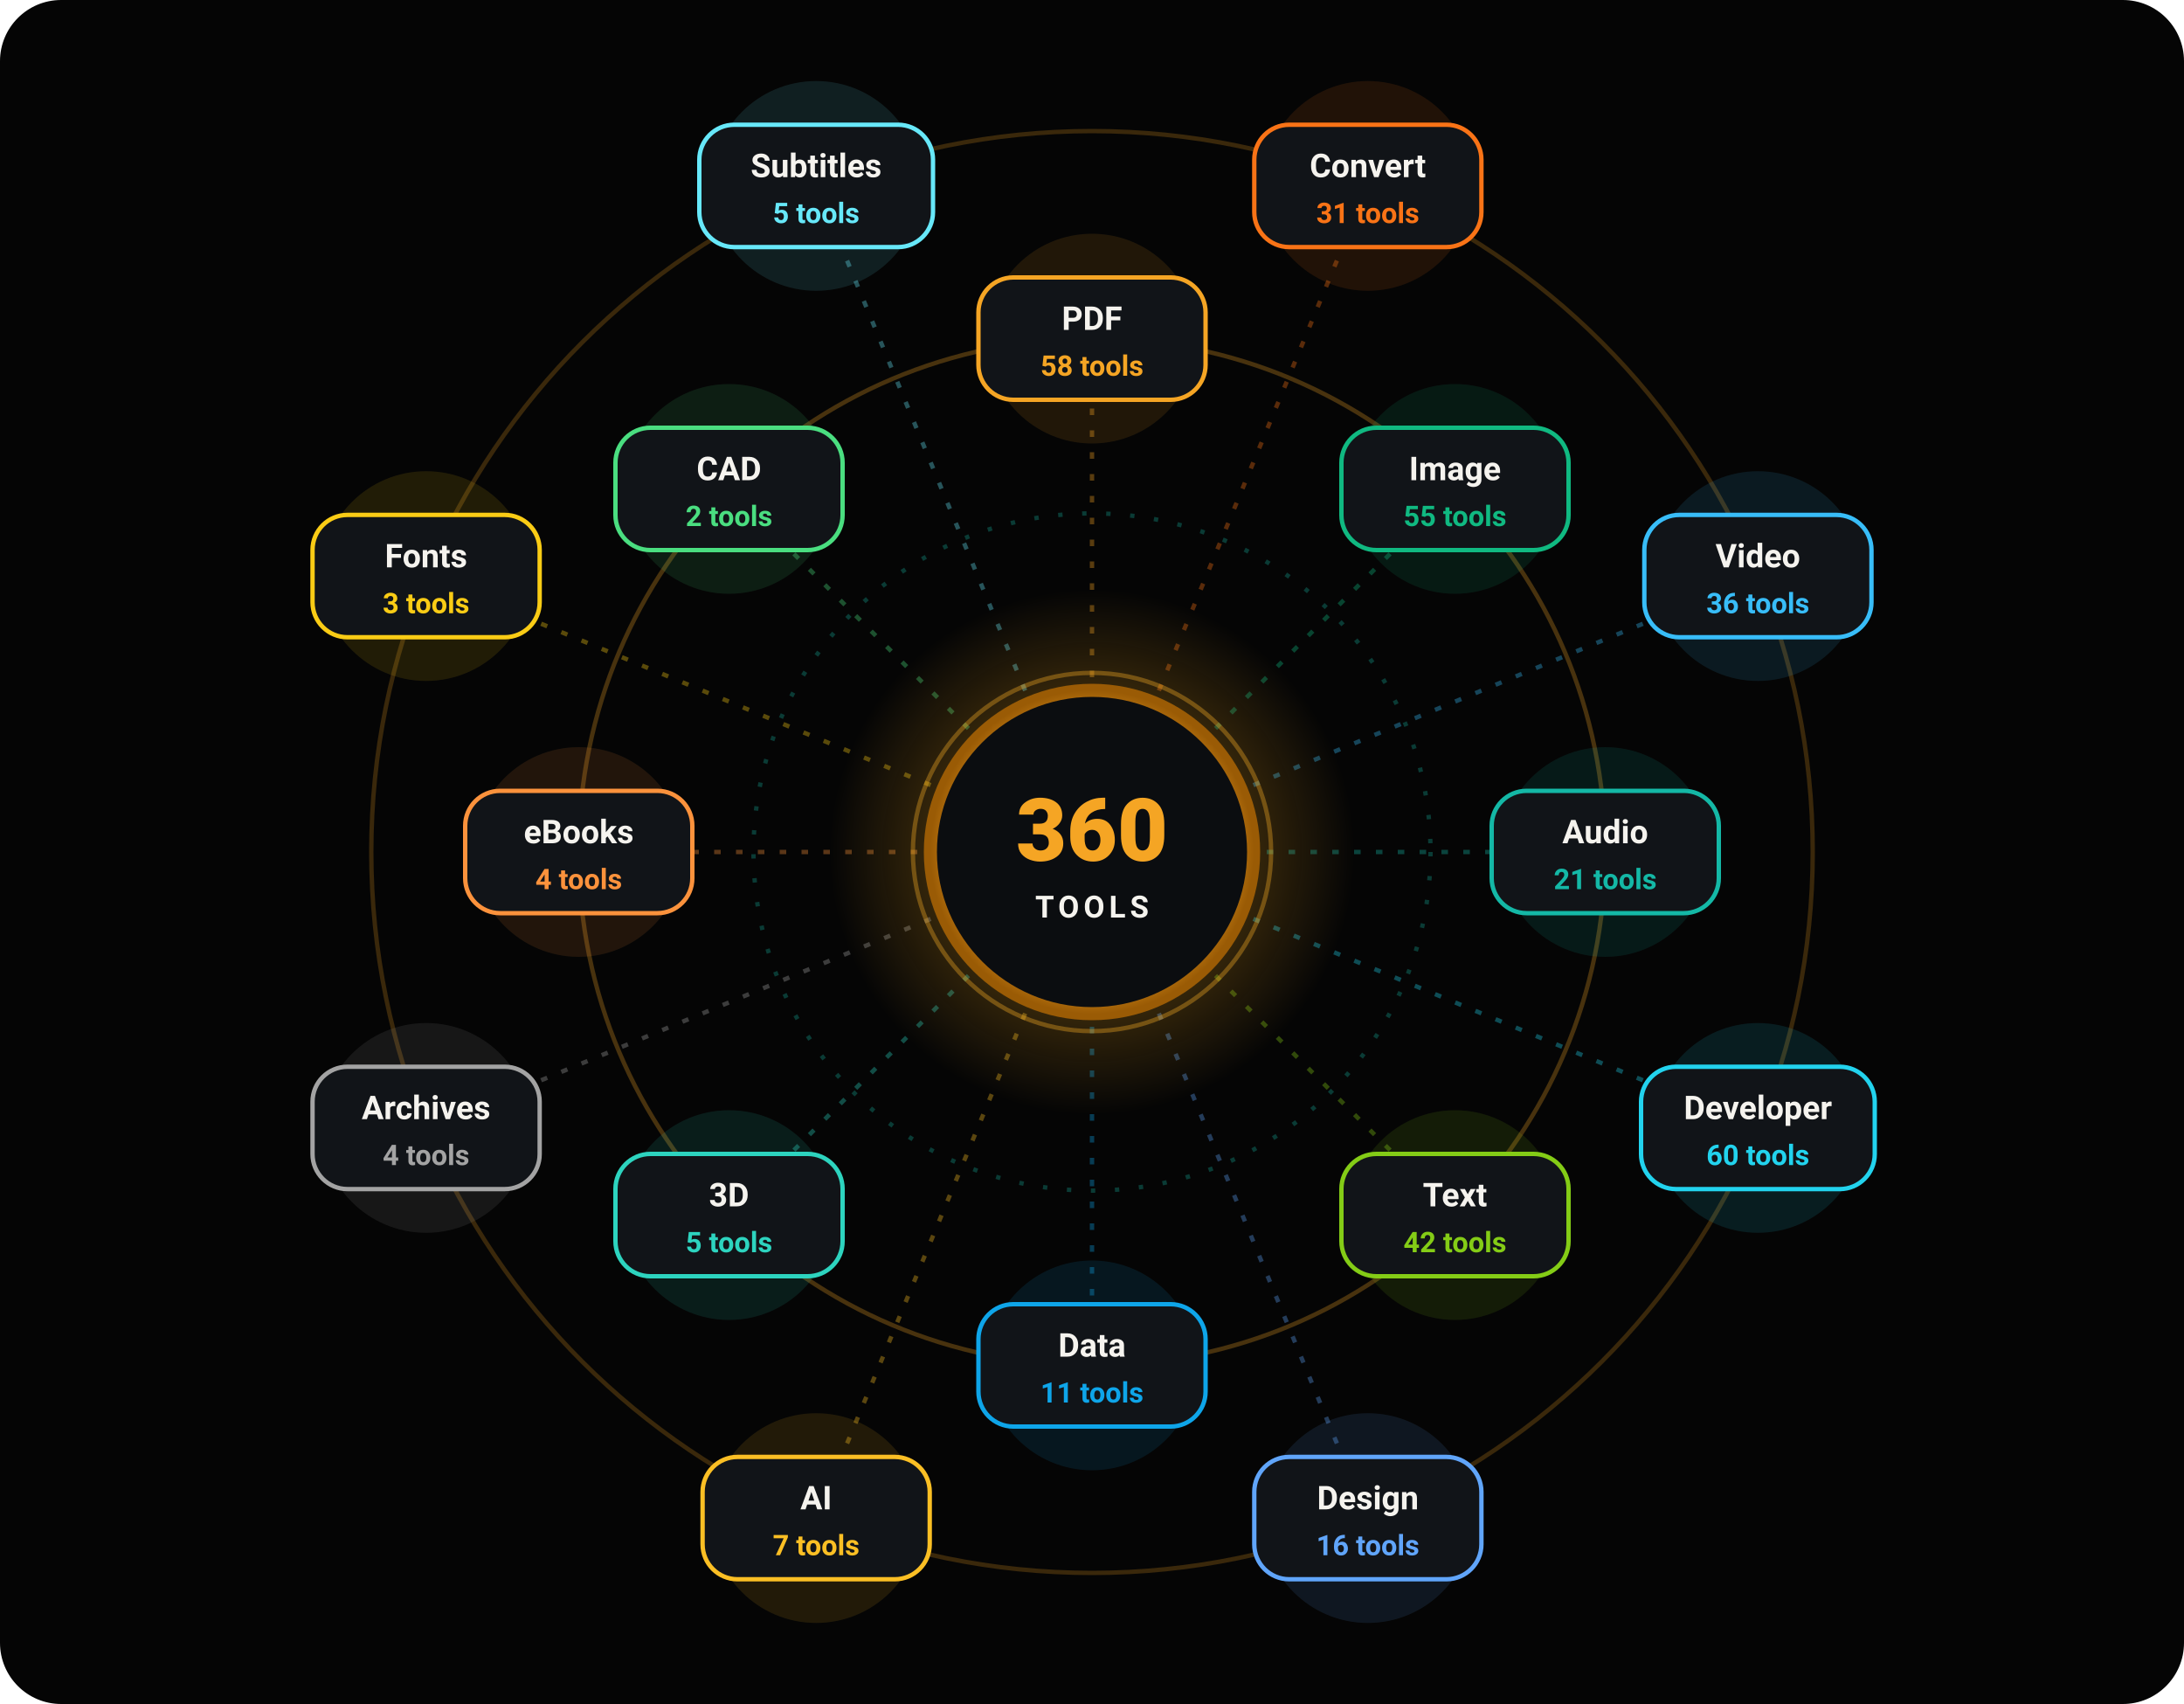
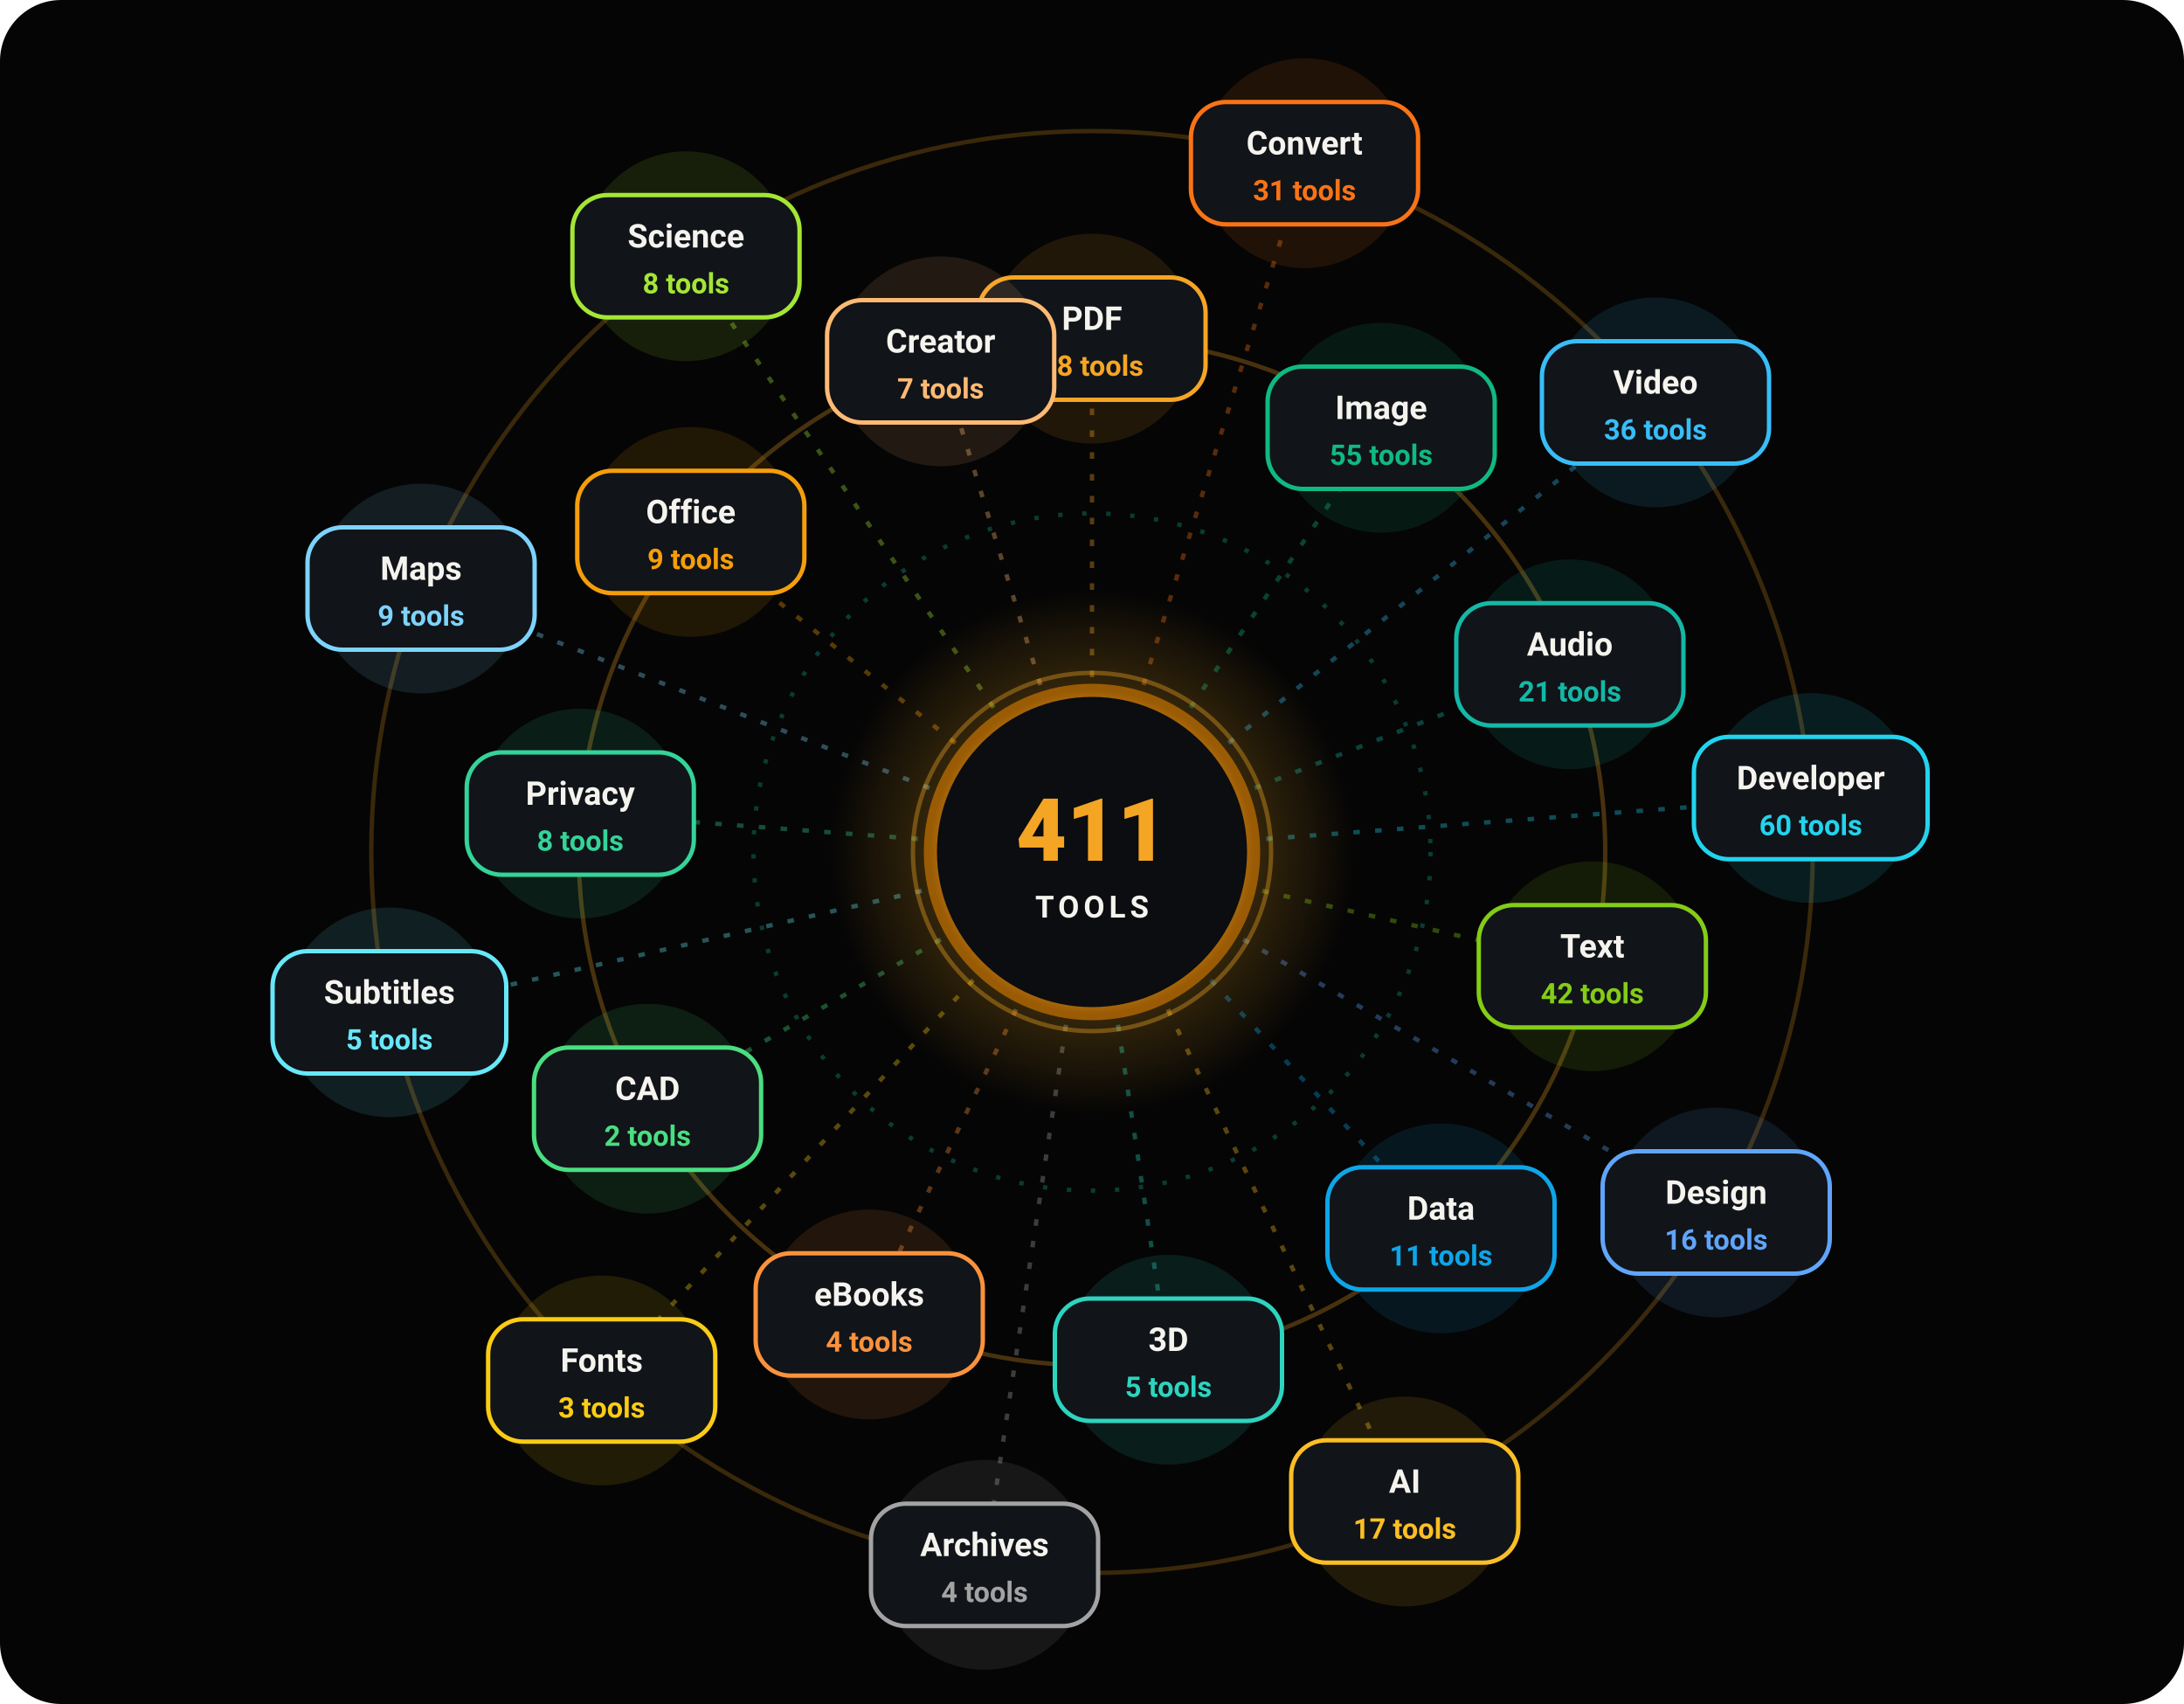
- <svg xmlns="http://www.w3.org/2000/svg" width="1000" height="780" viewBox="0 0 1000 780" role="img" aria-label="16 tool categories orbiting the OpenFile core">
+ <svg xmlns="http://www.w3.org/2000/svg" width="1000" height="780" viewBox="0 0 1000 780" role="img" aria-label="21 tool categories orbiting the OpenFile core">
  <defs>
    <radialGradient id="core">
      <stop offset="0" stop-color="#FFB224" />
      <stop offset=".7" stop-color="#F5A524" />
      <stop offset="1" stop-color="#9A5B05" />
    </radialGradient>
    <radialGradient id="halo">
      <stop offset="0" stop-color="#FFB224" stop-opacity=".5" />
      <stop offset="1" stop-color="#FFB224" stop-opacity="0" />
    </radialGradient>
  </defs>
  <g font-family="system-ui,-apple-system,'Segoe UI',Roboto,Helvetica,Arial,sans-serif">
    <rect width="1000" height="780" rx="28" fill="#050505" />
    <circle cx="500" cy="390" r="330" fill="none" stroke="#F5A524" stroke-opacity=".22" stroke-width="2" />
    <circle cx="500" cy="390" r="235" fill="none" stroke="#F5A524" stroke-opacity=".28" stroke-width="2" />
    <circle cx="500" cy="390" r="155" fill="none" stroke="#14B8A6" stroke-opacity=".3" stroke-dasharray="2 9" stroke-width="2">
      <animateTransform attributeName="transform" type="rotate" from="360 500 390" to="0 500 390" dur="40s" repeatCount="indefinite" />
    </circle>
    <g transform="translate(500 390)">
      <g>
        <animateTransform attributeName="transform" type="rotate" from="0" to="360" dur="80s" repeatCount="indefinite" />
        <line x1="0" y1="0" x2="0" y2="-235" stroke="#F5A524" stroke-opacity=".35" stroke-width="2" stroke-dasharray="3 7">
          <animate attributeName="stroke-dashoffset" from="0" to="-20" dur="1.2s" repeatCount="indefinite" />
        </line>
-         <line x1="0" y1="0" x2="126.3" y2="-304.9" stroke="#F97316" stroke-opacity=".35" stroke-width="2" stroke-dasharray="3 7">
-           <animate attributeName="stroke-dashoffset" from="0" to="-20" dur="1.2s" repeatCount="indefinite" />
-         </line>
-         <line x1="0" y1="0" x2="166.2" y2="-166.2" stroke="#10B981" stroke-opacity=".35" stroke-width="2" stroke-dasharray="3 7">
-           <animate attributeName="stroke-dashoffset" from="0" to="-20" dur="1.2s" repeatCount="indefinite" />
-         </line>
-         <line x1="0" y1="0" x2="304.9" y2="-126.3" stroke="#38BDF8" stroke-opacity=".35" stroke-width="2" stroke-dasharray="3 7">
-           <animate attributeName="stroke-dashoffset" from="0" to="-20" dur="1.2s" repeatCount="indefinite" />
-         </line>
-         <line x1="0" y1="0" x2="235" y2="0" stroke="#14B8A6" stroke-opacity=".35" stroke-width="2" stroke-dasharray="3 7">
-           <animate attributeName="stroke-dashoffset" from="0" to="-20" dur="1.2s" repeatCount="indefinite" />
-         </line>
-         <line x1="0" y1="0" x2="304.9" y2="126.3" stroke="#22D3EE" stroke-opacity=".35" stroke-width="2" stroke-dasharray="3 7">
-           <animate attributeName="stroke-dashoffset" from="0" to="-20" dur="1.2s" repeatCount="indefinite" />
-         </line>
-         <line x1="0" y1="0" x2="166.2" y2="166.2" stroke="#84CC16" stroke-opacity=".35" stroke-width="2" stroke-dasharray="3 7">
-           <animate attributeName="stroke-dashoffset" from="0" to="-20" dur="1.2s" repeatCount="indefinite" />
-         </line>
-         <line x1="0" y1="0" x2="126.3" y2="304.9" stroke="#60A5FA" stroke-opacity=".35" stroke-width="2" stroke-dasharray="3 7">
-           <animate attributeName="stroke-dashoffset" from="0" to="-20" dur="1.2s" repeatCount="indefinite" />
-         </line>
-         <line x1="0" y1="0" x2="0" y2="235" stroke="#0EA5E9" stroke-opacity=".35" stroke-width="2" stroke-dasharray="3 7">
-           <animate attributeName="stroke-dashoffset" from="0" to="-20" dur="1.2s" repeatCount="indefinite" />
-         </line>
-         <line x1="0" y1="0" x2="-126.3" y2="304.9" stroke="#FBBF24" stroke-opacity=".35" stroke-width="2" stroke-dasharray="3 7">
-           <animate attributeName="stroke-dashoffset" from="0" to="-20" dur="1.2s" repeatCount="indefinite" />
-         </line>
-         <line x1="0" y1="0" x2="-166.2" y2="166.2" stroke="#2DD4BF" stroke-opacity=".35" stroke-width="2" stroke-dasharray="3 7">
-           <animate attributeName="stroke-dashoffset" from="0" to="-20" dur="1.2s" repeatCount="indefinite" />
-         </line>
-         <line x1="0" y1="0" x2="-304.9" y2="126.3" stroke="#A3A3A3" stroke-opacity=".35" stroke-width="2" stroke-dasharray="3 7">
-           <animate attributeName="stroke-dashoffset" from="0" to="-20" dur="1.2s" repeatCount="indefinite" />
-         </line>
-         <line x1="0" y1="0" x2="-235" y2="0" stroke="#FB923C" stroke-opacity=".35" stroke-width="2" stroke-dasharray="3 7">
-           <animate attributeName="stroke-dashoffset" from="0" to="-20" dur="1.2s" repeatCount="indefinite" />
-         </line>
-         <line x1="0" y1="0" x2="-304.9" y2="-126.3" stroke="#FACC15" stroke-opacity=".35" stroke-width="2" stroke-dasharray="3 7">
-           <animate attributeName="stroke-dashoffset" from="0" to="-20" dur="1.2s" repeatCount="indefinite" />
-         </line>
-         <line x1="0" y1="0" x2="-166.2" y2="-166.2" stroke="#4ADE80" stroke-opacity=".35" stroke-width="2" stroke-dasharray="3 7">
-           <animate attributeName="stroke-dashoffset" from="0" to="-20" dur="1.2s" repeatCount="indefinite" />
-         </line>
-         <line x1="0" y1="0" x2="-126.3" y2="-304.9" stroke="#67E8F9" stroke-opacity=".35" stroke-width="2" stroke-dasharray="3 7">
+         <line x1="0" y1="0" x2="97.3" y2="-315.3" stroke="#F97316" stroke-opacity=".35" stroke-width="2" stroke-dasharray="3 7">
+           <animate attributeName="stroke-dashoffset" from="0" to="-20" dur="1.2s" repeatCount="indefinite" />
+         </line>
+         <line x1="0" y1="0" x2="132.4" y2="-194.2" stroke="#10B981" stroke-opacity=".35" stroke-width="2" stroke-dasharray="3 7">
+           <animate attributeName="stroke-dashoffset" from="0" to="-20" dur="1.2s" repeatCount="indefinite" />
+         </line>
+         <line x1="0" y1="0" x2="258" y2="-205.8" stroke="#38BDF8" stroke-opacity=".35" stroke-width="2" stroke-dasharray="3 7">
+           <animate attributeName="stroke-dashoffset" from="0" to="-20" dur="1.2s" repeatCount="indefinite" />
+         </line>
+         <line x1="0" y1="0" x2="218.8" y2="-85.9" stroke="#14B8A6" stroke-opacity=".35" stroke-width="2" stroke-dasharray="3 7">
+           <animate attributeName="stroke-dashoffset" from="0" to="-20" dur="1.2s" repeatCount="indefinite" />
+         </line>
+         <line x1="0" y1="0" x2="329.1" y2="-24.7" stroke="#22D3EE" stroke-opacity=".35" stroke-width="2" stroke-dasharray="3 7">
+           <animate attributeName="stroke-dashoffset" from="0" to="-20" dur="1.2s" repeatCount="indefinite" />
+         </line>
+         <line x1="0" y1="0" x2="229.1" y2="52.3" stroke="#84CC16" stroke-opacity=".35" stroke-width="2" stroke-dasharray="3 7">
+           <animate attributeName="stroke-dashoffset" from="0" to="-20" dur="1.2s" repeatCount="indefinite" />
+         </line>
+         <line x1="0" y1="0" x2="285.8" y2="165" stroke="#60A5FA" stroke-opacity=".35" stroke-width="2" stroke-dasharray="3 7">
+           <animate attributeName="stroke-dashoffset" from="0" to="-20" dur="1.2s" repeatCount="indefinite" />
+         </line>
+         <line x1="0" y1="0" x2="159.8" y2="172.3" stroke="#0EA5E9" stroke-opacity=".35" stroke-width="2" stroke-dasharray="3 7">
+           <animate attributeName="stroke-dashoffset" from="0" to="-20" dur="1.2s" repeatCount="indefinite" />
+         </line>
+         <line x1="0" y1="0" x2="143.2" y2="297.3" stroke="#FBBF24" stroke-opacity=".35" stroke-width="2" stroke-dasharray="3 7">
+           <animate attributeName="stroke-dashoffset" from="0" to="-20" dur="1.2s" repeatCount="indefinite" />
+         </line>
+         <line x1="0" y1="0" x2="35" y2="232.4" stroke="#2DD4BF" stroke-opacity=".35" stroke-width="2" stroke-dasharray="3 7">
+           <animate attributeName="stroke-dashoffset" from="0" to="-20" dur="1.2s" repeatCount="indefinite" />
+         </line>
+         <line x1="0" y1="0" x2="-49.2" y2="326.3" stroke="#A3A3A3" stroke-opacity=".35" stroke-width="2" stroke-dasharray="3 7">
+           <animate attributeName="stroke-dashoffset" from="0" to="-20" dur="1.2s" repeatCount="indefinite" />
+         </line>
+         <line x1="0" y1="0" x2="-102" y2="211.7" stroke="#FB923C" stroke-opacity=".35" stroke-width="2" stroke-dasharray="3 7">
+           <animate attributeName="stroke-dashoffset" from="0" to="-20" dur="1.2s" repeatCount="indefinite" />
+         </line>
+         <line x1="0" y1="0" x2="-224.5" y2="241.9" stroke="#FACC15" stroke-opacity=".35" stroke-width="2" stroke-dasharray="3 7">
+           <animate attributeName="stroke-dashoffset" from="0" to="-20" dur="1.2s" repeatCount="indefinite" />
+         </line>
+         <line x1="0" y1="0" x2="-203.5" y2="117.5" stroke="#4ADE80" stroke-opacity=".35" stroke-width="2" stroke-dasharray="3 7">
+           <animate attributeName="stroke-dashoffset" from="0" to="-20" dur="1.2s" repeatCount="indefinite" />
+         </line>
+         <line x1="0" y1="0" x2="-321.7" y2="73.4" stroke="#67E8F9" stroke-opacity=".35" stroke-width="2" stroke-dasharray="3 7">
+           <animate attributeName="stroke-dashoffset" from="0" to="-20" dur="1.2s" repeatCount="indefinite" />
+         </line>
+         <line x1="0" y1="0" x2="-234.3" y2="-17.6" stroke="#34D399" stroke-opacity=".35" stroke-width="2" stroke-dasharray="3 7">
+           <animate attributeName="stroke-dashoffset" from="0" to="-20" dur="1.2s" repeatCount="indefinite" />
+         </line>
+         <line x1="0" y1="0" x2="-307.2" y2="-120.6" stroke="#7DD3FC" stroke-opacity=".35" stroke-width="2" stroke-dasharray="3 7">
+           <animate attributeName="stroke-dashoffset" from="0" to="-20" dur="1.2s" repeatCount="indefinite" />
+         </line>
+         <line x1="0" y1="0" x2="-183.7" y2="-146.5" stroke="#F59E0B" stroke-opacity=".35" stroke-width="2" stroke-dasharray="3 7">
+           <animate attributeName="stroke-dashoffset" from="0" to="-20" dur="1.2s" repeatCount="indefinite" />
+         </line>
+         <line x1="0" y1="0" x2="-185.9" y2="-272.7" stroke="#A3E635" stroke-opacity=".35" stroke-width="2" stroke-dasharray="3 7">
+           <animate attributeName="stroke-dashoffset" from="0" to="-20" dur="1.2s" repeatCount="indefinite" />
+         </line>
+         <line x1="0" y1="0" x2="-69.3" y2="-224.6" stroke="#FDBA74" stroke-opacity=".35" stroke-width="2" stroke-dasharray="3 7">
          <animate attributeName="stroke-dashoffset" from="0" to="-20" dur="1.2s" repeatCount="indefinite" />
        </line>
        <g transform="translate(0 -235)">
          <g>
            <animateTransform attributeName="transform" type="rotate" from="0" to="-360" dur="80s" repeatCount="indefinite" />
            <circle r="48" fill="#F5A524" opacity=".12">
              <animate attributeName="r" values="42;52;42" dur="3s" begin="-0.0s" repeatCount="indefinite" />
            </circle>
            <rect x="-52.0" y="-28" width="104" height="56" rx="16" fill="#111418" stroke="#F5A524" stroke-width="2" />
            <text y="-4" text-anchor="middle" font-size="15" font-weight="700" fill="#F5F3EE">PDF</text>
            <text y="17" text-anchor="middle" font-size="13" font-weight="600" fill="#F5A524">58 tools</text>
          </g>
        </g>
-         <g transform="translate(126.3 -304.9)">
+         <g transform="translate(97.3 -315.3)">
          <g>
            <animateTransform attributeName="transform" type="rotate" from="0" to="-360" dur="80s" repeatCount="indefinite" />
            <circle r="48" fill="#F97316" opacity=".12">
              <animate attributeName="r" values="42;52;42" dur="3s" begin="-0.3s" repeatCount="indefinite" />
            </circle>
            <rect x="-52.0" y="-28" width="104" height="56" rx="16" fill="#111418" stroke="#F97316" stroke-width="2" />
            <text y="-4" text-anchor="middle" font-size="15" font-weight="700" fill="#F5F3EE">Convert</text>
            <text y="17" text-anchor="middle" font-size="13" font-weight="600" fill="#F97316">31 tools</text>
          </g>
        </g>
-         <g transform="translate(166.2 -166.2)">
+         <g transform="translate(132.4 -194.2)">
          <g>
            <animateTransform attributeName="transform" type="rotate" from="0" to="-360" dur="80s" repeatCount="indefinite" />
            <circle r="48" fill="#10B981" opacity=".12">
              <animate attributeName="r" values="42;52;42" dur="3s" begin="-0.6s" repeatCount="indefinite" />
            </circle>
            <rect x="-52.0" y="-28" width="104" height="56" rx="16" fill="#111418" stroke="#10B981" stroke-width="2" />
            <text y="-4" text-anchor="middle" font-size="15" font-weight="700" fill="#F5F3EE">Image</text>
            <text y="17" text-anchor="middle" font-size="13" font-weight="600" fill="#10B981">55 tools</text>
          </g>
        </g>
-         <g transform="translate(304.9 -126.3)">
+         <g transform="translate(258 -205.8)">
          <g>
            <animateTransform attributeName="transform" type="rotate" from="0" to="-360" dur="80s" repeatCount="indefinite" />
            <circle r="48" fill="#38BDF8" opacity=".12">
              <animate attributeName="r" values="42;52;42" dur="3s" begin="-0.9s" repeatCount="indefinite" />
            </circle>
            <rect x="-52.0" y="-28" width="104" height="56" rx="16" fill="#111418" stroke="#38BDF8" stroke-width="2" />
            <text y="-4" text-anchor="middle" font-size="15" font-weight="700" fill="#F5F3EE">Video</text>
            <text y="17" text-anchor="middle" font-size="13" font-weight="600" fill="#38BDF8">36 tools</text>
          </g>
        </g>
-         <g transform="translate(235 0)">
+         <g transform="translate(218.8 -85.9)">
          <g>
            <animateTransform attributeName="transform" type="rotate" from="0" to="-360" dur="80s" repeatCount="indefinite" />
            <circle r="48" fill="#14B8A6" opacity=".12">
              <animate attributeName="r" values="42;52;42" dur="3s" begin="-1.2s" repeatCount="indefinite" />
            </circle>
            <rect x="-52.0" y="-28" width="104" height="56" rx="16" fill="#111418" stroke="#14B8A6" stroke-width="2" />
            <text y="-4" text-anchor="middle" font-size="15" font-weight="700" fill="#F5F3EE">Audio</text>
            <text y="17" text-anchor="middle" font-size="13" font-weight="600" fill="#14B8A6">21 tools</text>
          </g>
        </g>
-         <g transform="translate(304.9 126.3)">
+         <g transform="translate(329.1 -24.7)">
          <g>
            <animateTransform attributeName="transform" type="rotate" from="0" to="-360" dur="80s" repeatCount="indefinite" />
            <circle r="48" fill="#22D3EE" opacity=".12">
              <animate attributeName="r" values="42;52;42" dur="3s" begin="-1.5s" repeatCount="indefinite" />
            </circle>
            <rect x="-53.5" y="-28" width="107" height="56" rx="16" fill="#111418" stroke="#22D3EE" stroke-width="2" />
            <text y="-4" text-anchor="middle" font-size="15" font-weight="700" fill="#F5F3EE">Developer</text>
            <text y="17" text-anchor="middle" font-size="13" font-weight="600" fill="#22D3EE">60 tools</text>
          </g>
        </g>
-         <g transform="translate(166.2 166.2)">
+         <g transform="translate(229.1 52.3)">
          <g>
            <animateTransform attributeName="transform" type="rotate" from="0" to="-360" dur="80s" repeatCount="indefinite" />
            <circle r="48" fill="#84CC16" opacity=".12">
              <animate attributeName="r" values="42;52;42" dur="3s" begin="-1.8s" repeatCount="indefinite" />
            </circle>
            <rect x="-52.0" y="-28" width="104" height="56" rx="16" fill="#111418" stroke="#84CC16" stroke-width="2" />
            <text y="-4" text-anchor="middle" font-size="15" font-weight="700" fill="#F5F3EE">Text</text>
            <text y="17" text-anchor="middle" font-size="13" font-weight="600" fill="#84CC16">42 tools</text>
          </g>
        </g>
-         <g transform="translate(126.3 304.9)">
+         <g transform="translate(285.8 165)">
          <g>
            <animateTransform attributeName="transform" type="rotate" from="0" to="-360" dur="80s" repeatCount="indefinite" />
            <circle r="48" fill="#60A5FA" opacity=".12">
              <animate attributeName="r" values="42;52;42" dur="3s" begin="-2.1s" repeatCount="indefinite" />
            </circle>
            <rect x="-52.0" y="-28" width="104" height="56" rx="16" fill="#111418" stroke="#60A5FA" stroke-width="2" />
            <text y="-4" text-anchor="middle" font-size="15" font-weight="700" fill="#F5F3EE">Design</text>
            <text y="17" text-anchor="middle" font-size="13" font-weight="600" fill="#60A5FA">16 tools</text>
          </g>
        </g>
-         <g transform="translate(0 235)">
+         <g transform="translate(159.8 172.3)">
          <g>
            <animateTransform attributeName="transform" type="rotate" from="0" to="-360" dur="80s" repeatCount="indefinite" />
            <circle r="48" fill="#0EA5E9" opacity=".12">
              <animate attributeName="r" values="42;52;42" dur="3s" begin="-2.4s" repeatCount="indefinite" />
            </circle>
            <rect x="-52.0" y="-28" width="104" height="56" rx="16" fill="#111418" stroke="#0EA5E9" stroke-width="2" />
            <text y="-4" text-anchor="middle" font-size="15" font-weight="700" fill="#F5F3EE">Data</text>
            <text y="17" text-anchor="middle" font-size="13" font-weight="600" fill="#0EA5E9">11 tools</text>
          </g>
        </g>
-         <g transform="translate(-126.3 304.9)">
+         <g transform="translate(143.2 297.3)">
          <g>
            <animateTransform attributeName="transform" type="rotate" from="0" to="-360" dur="80s" repeatCount="indefinite" />
            <circle r="48" fill="#FBBF24" opacity=".12">
              <animate attributeName="r" values="42;52;42" dur="3s" begin="-2.7s" repeatCount="indefinite" />
            </circle>
            <rect x="-52.0" y="-28" width="104" height="56" rx="16" fill="#111418" stroke="#FBBF24" stroke-width="2" />
            <text y="-4" text-anchor="middle" font-size="15" font-weight="700" fill="#F5F3EE">AI</text>
-             <text y="17" text-anchor="middle" font-size="13" font-weight="600" fill="#FBBF24">7 tools</text>
-           </g>
-         </g>
-         <g transform="translate(-166.2 166.2)">
+             <text y="17" text-anchor="middle" font-size="13" font-weight="600" fill="#FBBF24">17 tools</text>
+           </g>
+         </g>
+         <g transform="translate(35 232.4)">
          <g>
            <animateTransform attributeName="transform" type="rotate" from="0" to="-360" dur="80s" repeatCount="indefinite" />
            <circle r="48" fill="#2DD4BF" opacity=".12">
              <animate attributeName="r" values="42;52;42" dur="3s" begin="-3.0s" repeatCount="indefinite" />
            </circle>
            <rect x="-52.0" y="-28" width="104" height="56" rx="16" fill="#111418" stroke="#2DD4BF" stroke-width="2" />
            <text y="-4" text-anchor="middle" font-size="15" font-weight="700" fill="#F5F3EE">3D</text>
            <text y="17" text-anchor="middle" font-size="13" font-weight="600" fill="#2DD4BF">5 tools</text>
          </g>
        </g>
-         <g transform="translate(-304.9 126.3)">
+         <g transform="translate(-49.2 326.3)">
          <g>
            <animateTransform attributeName="transform" type="rotate" from="0" to="-360" dur="80s" repeatCount="indefinite" />
            <circle r="48" fill="#A3A3A3" opacity=".12">
              <animate attributeName="r" values="42;52;42" dur="3s" begin="-3.3s" repeatCount="indefinite" />
            </circle>
            <rect x="-52.0" y="-28" width="104" height="56" rx="16" fill="#111418" stroke="#A3A3A3" stroke-width="2" />
            <text y="-4" text-anchor="middle" font-size="15" font-weight="700" fill="#F5F3EE">Archives</text>
            <text y="17" text-anchor="middle" font-size="13" font-weight="600" fill="#A3A3A3">4 tools</text>
          </g>
        </g>
-         <g transform="translate(-235 0)">
+         <g transform="translate(-102 211.7)">
          <g>
            <animateTransform attributeName="transform" type="rotate" from="0" to="-360" dur="80s" repeatCount="indefinite" />
            <circle r="48" fill="#FB923C" opacity=".12">
              <animate attributeName="r" values="42;52;42" dur="3s" begin="-3.6s" repeatCount="indefinite" />
            </circle>
            <rect x="-52.0" y="-28" width="104" height="56" rx="16" fill="#111418" stroke="#FB923C" stroke-width="2" />
            <text y="-4" text-anchor="middle" font-size="15" font-weight="700" fill="#F5F3EE">eBooks</text>
            <text y="17" text-anchor="middle" font-size="13" font-weight="600" fill="#FB923C">4 tools</text>
          </g>
        </g>
-         <g transform="translate(-304.9 -126.3)">
+         <g transform="translate(-224.5 241.9)">
          <g>
            <animateTransform attributeName="transform" type="rotate" from="0" to="-360" dur="80s" repeatCount="indefinite" />
            <circle r="48" fill="#FACC15" opacity=".12">
              <animate attributeName="r" values="42;52;42" dur="3s" begin="-3.9s" repeatCount="indefinite" />
            </circle>
            <rect x="-52.0" y="-28" width="104" height="56" rx="16" fill="#111418" stroke="#FACC15" stroke-width="2" />
            <text y="-4" text-anchor="middle" font-size="15" font-weight="700" fill="#F5F3EE">Fonts</text>
            <text y="17" text-anchor="middle" font-size="13" font-weight="600" fill="#FACC15">3 tools</text>
          </g>
        </g>
-         <g transform="translate(-166.2 -166.2)">
+         <g transform="translate(-203.5 117.5)">
          <g>
            <animateTransform attributeName="transform" type="rotate" from="0" to="-360" dur="80s" repeatCount="indefinite" />
            <circle r="48" fill="#4ADE80" opacity=".12">
              <animate attributeName="r" values="42;52;42" dur="3s" begin="-4.2s" repeatCount="indefinite" />
            </circle>
            <rect x="-52.0" y="-28" width="104" height="56" rx="16" fill="#111418" stroke="#4ADE80" stroke-width="2" />
            <text y="-4" text-anchor="middle" font-size="15" font-weight="700" fill="#F5F3EE">CAD</text>
            <text y="17" text-anchor="middle" font-size="13" font-weight="600" fill="#4ADE80">2 tools</text>
          </g>
        </g>
-         <g transform="translate(-126.3 -304.9)">
+         <g transform="translate(-321.7 73.4)">
          <g>
            <animateTransform attributeName="transform" type="rotate" from="0" to="-360" dur="80s" repeatCount="indefinite" />
            <circle r="48" fill="#67E8F9" opacity=".12">
              <animate attributeName="r" values="42;52;42" dur="3s" begin="-4.5s" repeatCount="indefinite" />
            </circle>
            <rect x="-53.5" y="-28" width="107" height="56" rx="16" fill="#111418" stroke="#67E8F9" stroke-width="2" />
            <text y="-4" text-anchor="middle" font-size="15" font-weight="700" fill="#F5F3EE">Subtitles</text>
            <text y="17" text-anchor="middle" font-size="13" font-weight="600" fill="#67E8F9">5 tools</text>
+           </g>
+         </g>
+         <g transform="translate(-234.3 -17.6)">
+           <g>
+             <animateTransform attributeName="transform" type="rotate" from="0" to="-360" dur="80s" repeatCount="indefinite" />
+             <circle r="48" fill="#34D399" opacity=".12">
+               <animate attributeName="r" values="42;52;42" dur="3s" begin="-4.8s" repeatCount="indefinite" />
+             </circle>
+             <rect x="-52.0" y="-28" width="104" height="56" rx="16" fill="#111418" stroke="#34D399" stroke-width="2" />
+             <text y="-4" text-anchor="middle" font-size="15" font-weight="700" fill="#F5F3EE">Privacy</text>
+             <text y="17" text-anchor="middle" font-size="13" font-weight="600" fill="#34D399">8 tools</text>
+           </g>
+         </g>
+         <g transform="translate(-307.2 -120.6)">
+           <g>
+             <animateTransform attributeName="transform" type="rotate" from="0" to="-360" dur="80s" repeatCount="indefinite" />
+             <circle r="48" fill="#7DD3FC" opacity=".12">
+               <animate attributeName="r" values="42;52;42" dur="3s" begin="-5.1s" repeatCount="indefinite" />
+             </circle>
+             <rect x="-52.0" y="-28" width="104" height="56" rx="16" fill="#111418" stroke="#7DD3FC" stroke-width="2" />
+             <text y="-4" text-anchor="middle" font-size="15" font-weight="700" fill="#F5F3EE">Maps</text>
+             <text y="17" text-anchor="middle" font-size="13" font-weight="600" fill="#7DD3FC">9 tools</text>
+           </g>
+         </g>
+         <g transform="translate(-183.7 -146.5)">
+           <g>
+             <animateTransform attributeName="transform" type="rotate" from="0" to="-360" dur="80s" repeatCount="indefinite" />
+             <circle r="48" fill="#F59E0B" opacity=".12">
+               <animate attributeName="r" values="42;52;42" dur="3s" begin="-5.4s" repeatCount="indefinite" />
+             </circle>
+             <rect x="-52.0" y="-28" width="104" height="56" rx="16" fill="#111418" stroke="#F59E0B" stroke-width="2" />
+             <text y="-4" text-anchor="middle" font-size="15" font-weight="700" fill="#F5F3EE">Office</text>
+             <text y="17" text-anchor="middle" font-size="13" font-weight="600" fill="#F59E0B">9 tools</text>
+           </g>
+         </g>
+         <g transform="translate(-185.9 -272.7)">
+           <g>
+             <animateTransform attributeName="transform" type="rotate" from="0" to="-360" dur="80s" repeatCount="indefinite" />
+             <circle r="48" fill="#A3E635" opacity=".12">
+               <animate attributeName="r" values="42;52;42" dur="3s" begin="-5.7s" repeatCount="indefinite" />
+             </circle>
+             <rect x="-52.0" y="-28" width="104" height="56" rx="16" fill="#111418" stroke="#A3E635" stroke-width="2" />
+             <text y="-4" text-anchor="middle" font-size="15" font-weight="700" fill="#F5F3EE">Science</text>
+             <text y="17" text-anchor="middle" font-size="13" font-weight="600" fill="#A3E635">8 tools</text>
+           </g>
+         </g>
+         <g transform="translate(-69.3 -224.6)">
+           <g>
+             <animateTransform attributeName="transform" type="rotate" from="0" to="-360" dur="80s" repeatCount="indefinite" />
+             <circle r="48" fill="#FDBA74" opacity=".12">
+               <animate attributeName="r" values="42;52;42" dur="3s" begin="-6.0s" repeatCount="indefinite" />
+             </circle>
+             <rect x="-52.0" y="-28" width="104" height="56" rx="16" fill="#111418" stroke="#FDBA74" stroke-width="2" />
+             <text y="-4" text-anchor="middle" font-size="15" font-weight="700" fill="#F5F3EE">Creator</text>
+             <text y="17" text-anchor="middle" font-size="13" font-weight="600" fill="#FDBA74">7 tools</text>
          </g>
        </g>
      </g>
    </g>
    <circle cx="500" cy="390" r="120" fill="url(#halo)">
      <animate attributeName="r" values="100;135;100" dur="4s" repeatCount="indefinite" />
    </circle>
    <circle cx="500" cy="390" r="74" fill="#0B0D10" stroke="url(#core)" stroke-width="6" />
    <circle cx="500" cy="390" r="82" fill="none" stroke="#FFB224" stroke-opacity=".35" stroke-width="2">
      <animate attributeName="stroke-opacity" values=".15;.6;.15" dur="3s" repeatCount="indefinite" />
    </circle>
-     <text x="500" y="394" text-anchor="middle" font-size="40" font-weight="800" fill="#F5A524">360</text>
+     <text x="500" y="394" text-anchor="middle" font-size="40" font-weight="800" fill="#F5A524">411</text>
    <text x="500" y="420" text-anchor="middle" font-size="14" font-weight="600" letter-spacing="2" fill="#F5F3EE">TOOLS</text>
  </g>
</svg>
